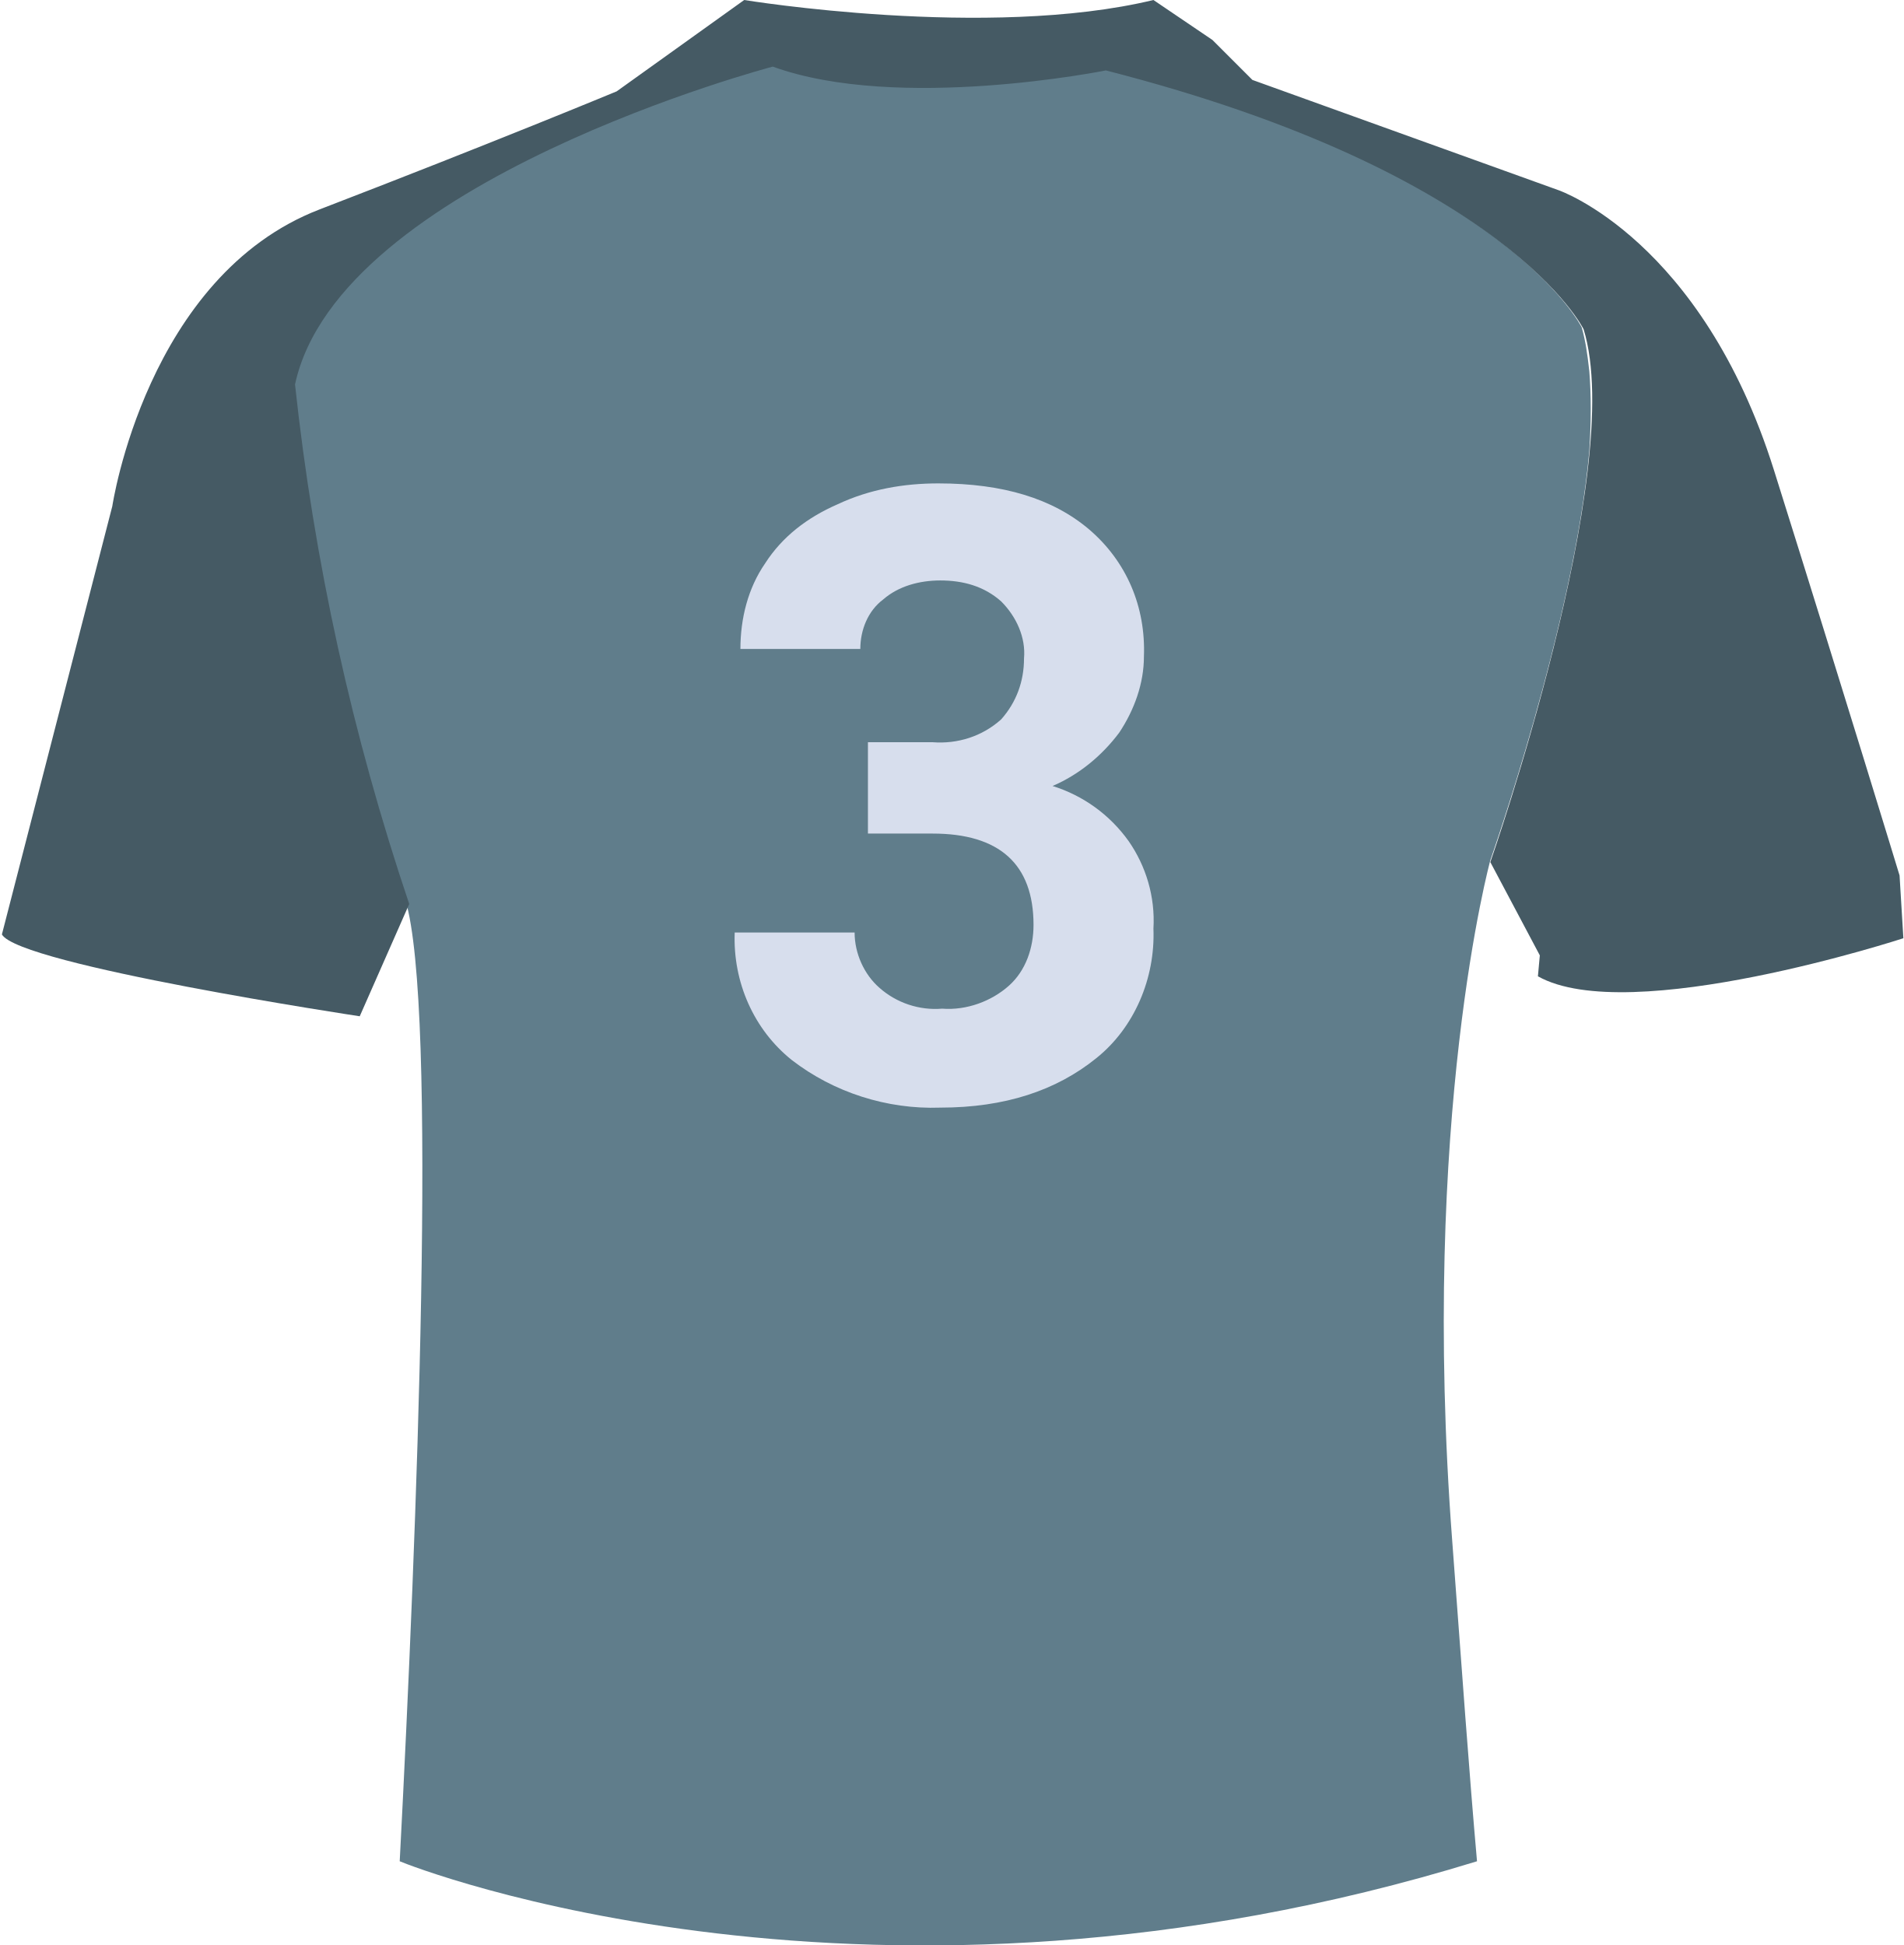
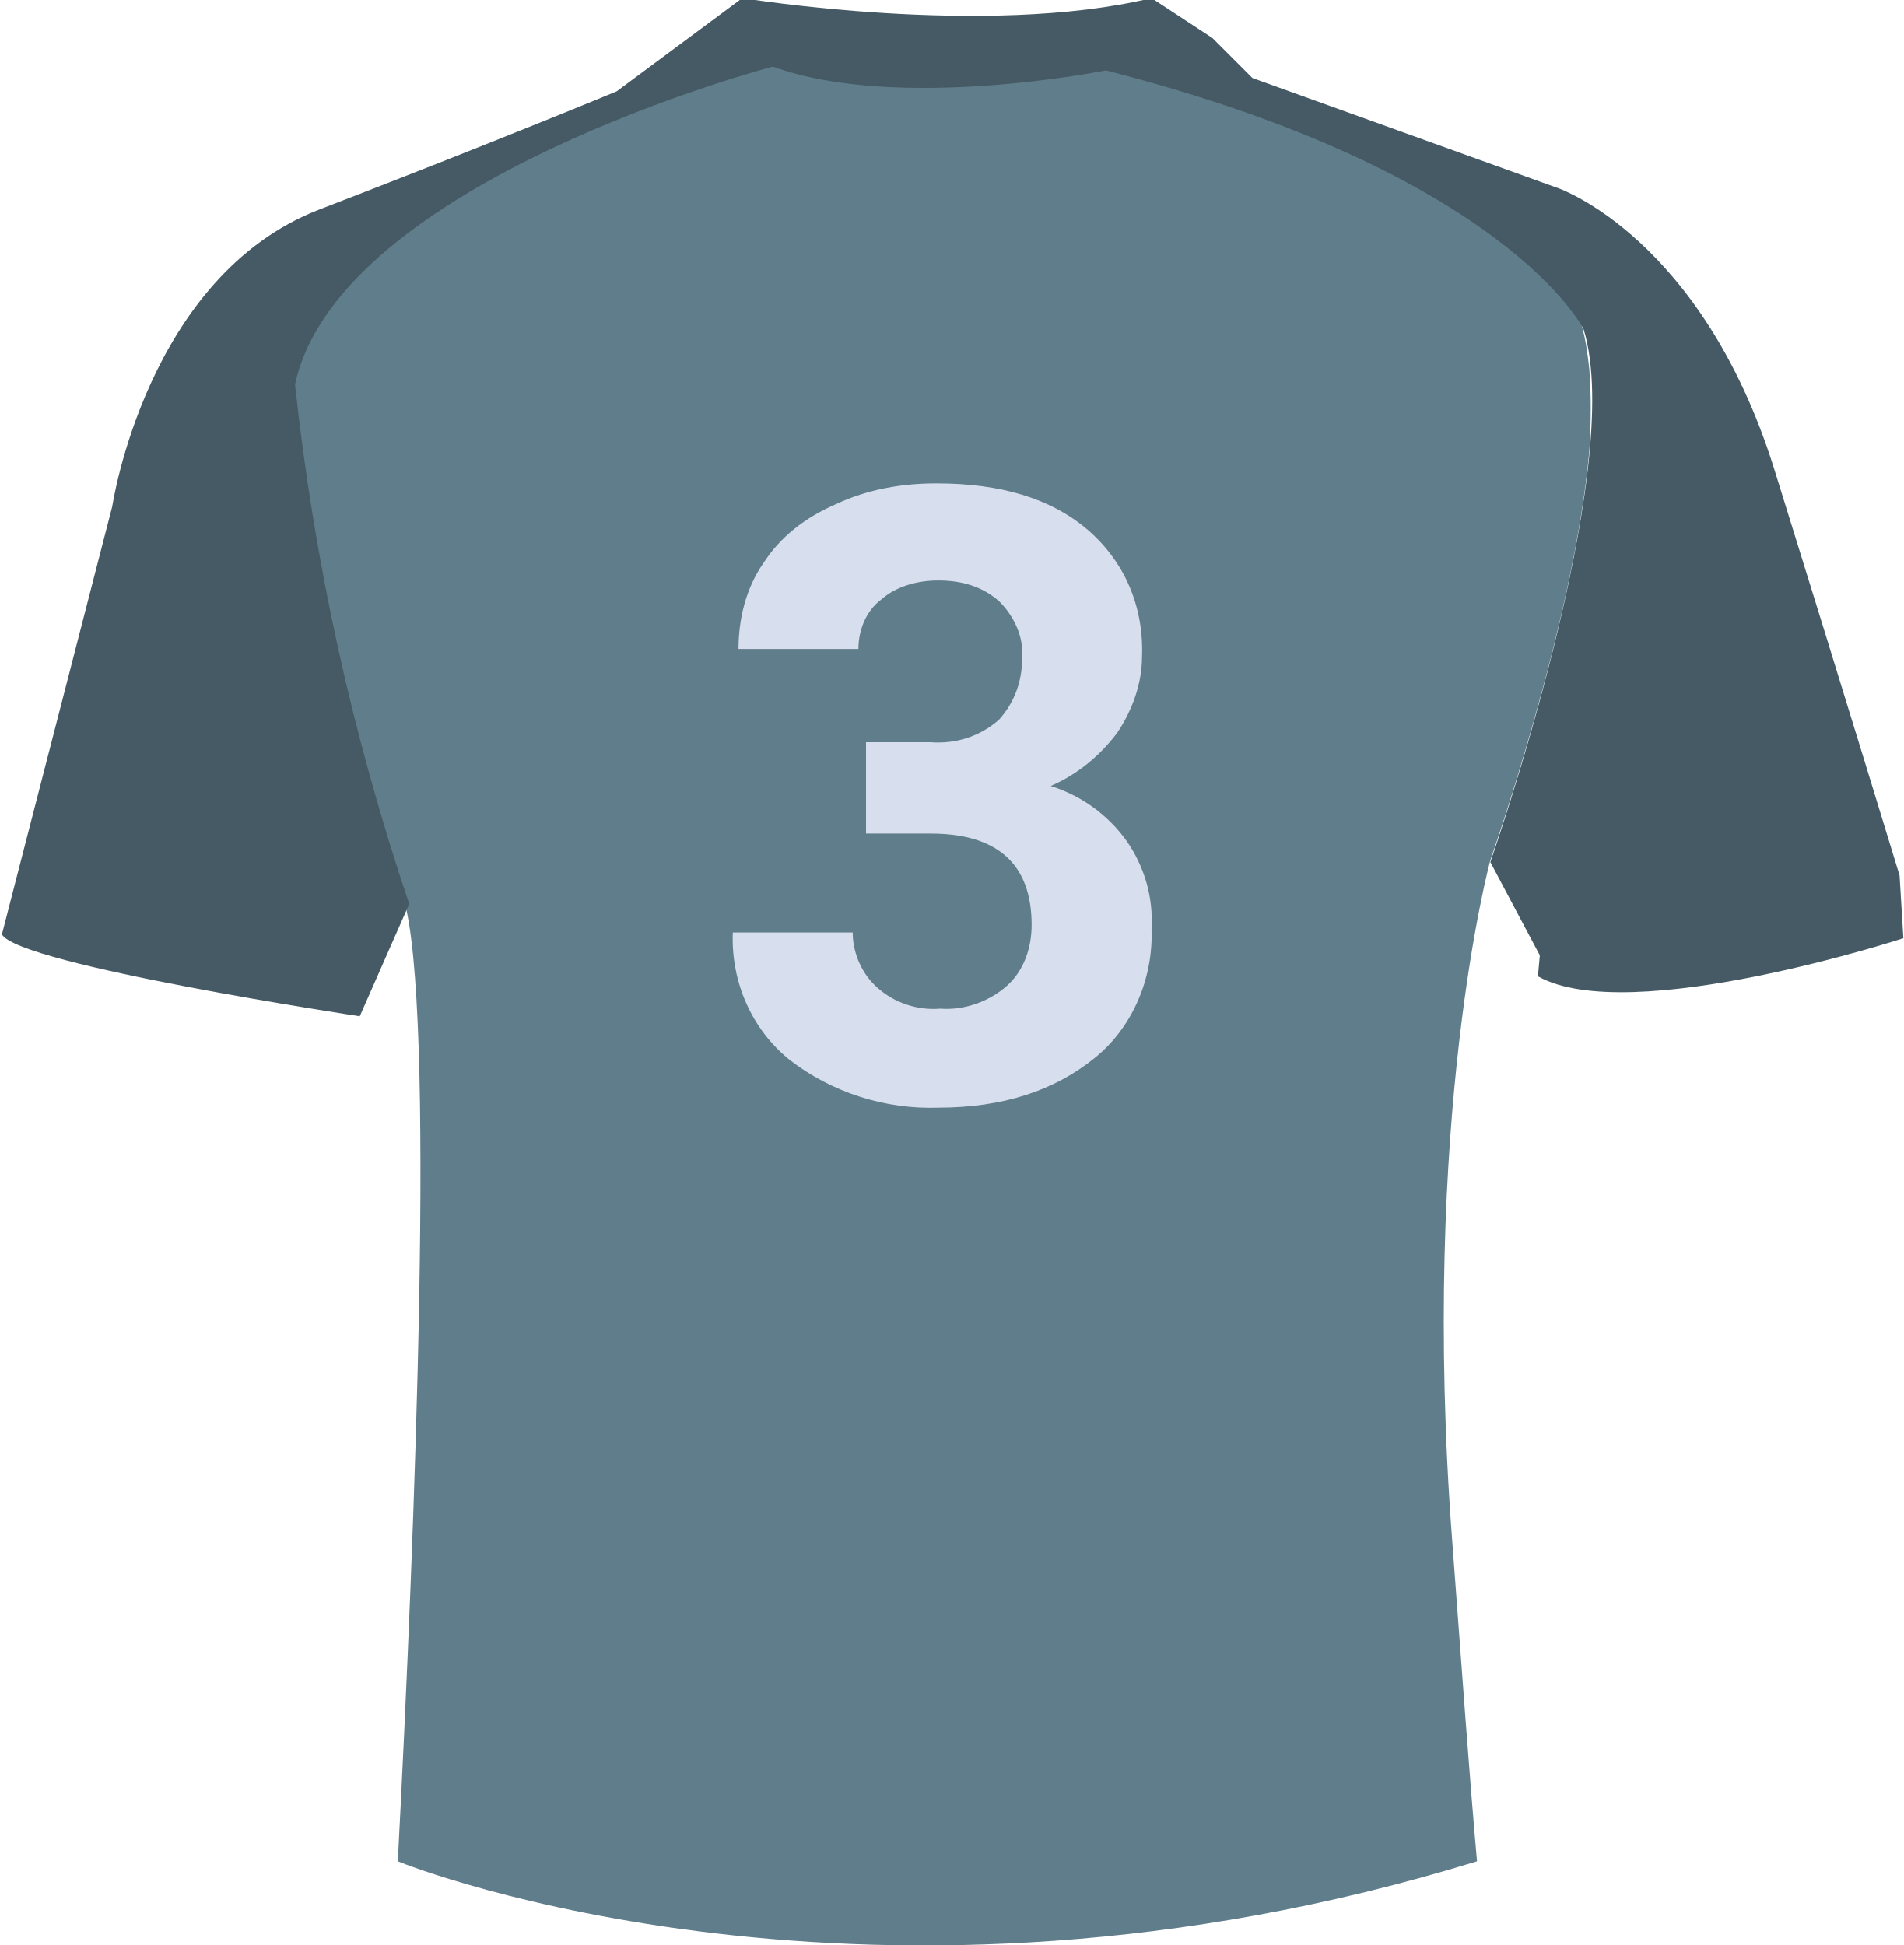
<svg xmlns="http://www.w3.org/2000/svg" version="1.1" id="Layer_1" x="0px" y="0px" viewBox="0 0 100 102.2" style="enable-background:new 0 0 100 102.2;" xml:space="preserve">
  <style type="text/css">
	.st0{fill:#607D8B;}
	.st1{fill:#D7DEED;}
	.st2{fill:#455A64;}
</style>
  <g id="Layer_2_00000150811551818032767540000016402534002555506604_">
    <g id="Layer_2-2">
-       <path class="st0" d="M83.5,23.7c-0.8,9-5.2,21.5-5.2,21.5S74.6,58.7,76.3,81c0.5,6.7,0.9,12.3,1.3,16.8c-31.8,9.8-55.9,0.3-56.6,0    c0.9-17.2,2-44.9,0.3-50.5c-2.4-7.2-4.2-14.6-5.3-22.1c-0.2-1.1-0.3-2.3-0.5-3.5c-0.1-0.6-0.1-1.1-0.2-1.7v0    C17.8,9.3,40.6,3.3,40.6,3.3C47.1,5.8,58,3.6,58,3.6C79.1,9,83.1,17.2,83.1,17.2c0.2,0.7,0.3,1.4,0.4,2.3    C83.6,20.7,83.6,22.2,83.5,23.7z" />
-       <path class="st1" d="M45.6,39l3.4,0c1.3,0.1,2.6-0.3,3.6-1.2c0.8-0.9,1.2-2,1.2-3.2c0.1-1.1-0.4-2.2-1.2-3c-0.9-0.8-2-1.1-3.2-1.1    c-1.1,0-2.2,0.3-3,1c-0.8,0.6-1.2,1.6-1.2,2.6l-6.3,0c0-1.6,0.4-3.2,1.3-4.5c0.9-1.4,2.2-2.4,3.8-3.1c1.7-0.8,3.5-1.1,5.3-1.1    c3.4,0,6,0.8,7.9,2.4c2,1.7,3,4.1,2.9,6.7c0,1.4-0.5,2.8-1.3,4c-0.9,1.2-2.1,2.2-3.5,2.8c1.6,0.5,3,1.5,4,2.9    c0.9,1.3,1.4,2.9,1.3,4.6c0.1,2.6-1,5.2-3,6.8c-2.1,1.7-4.8,2.6-8.2,2.6c-2.8,0.1-5.6-0.8-7.8-2.5c-2-1.6-3.1-4.1-3-6.7l6.3,0    c0,1.1,0.5,2.2,1.3,2.9c0.9,0.8,2.1,1.2,3.3,1.1c1.3,0.1,2.6-0.4,3.5-1.2c0.9-0.8,1.3-2,1.3-3.2c0-3.2-1.8-4.8-5.3-4.8h-3.4V39z" />
-       <path class="st2" d="M100,49.3c0,0-14.4,4.7-19.2,2l0.1-1.1l-2.6-4.9c0,0,7.2-20.6,4.9-28c0,0-4-8.2-25.1-13.6    c0,0-10.9,2.2-17.5-0.2c0,0-22.8,6-25.1,16.7c1,9.3,3,18.4,6,27.3l-2.6,5.9c0,0-17.9-2.7-18.8-4.3l5.8-22.5    c0,0,1.8-12.1,10.9-15.6s15.6-6.2,15.6-6.2L39.1,0c0,0,12.8,2.1,21.5,0l3.1,2.1l2.1,2.1l16.1,5.8c0,0,7.5,2.6,11.3,14.7    s6.6,21.3,6.6,21.3L100,49.3z" />
+       <path class="st0" d="M83.5,23.7c-0.8,9-5.2,21.5-5.2,21.5s-3.7,13.5-2,35.8c0.5,6.7,0.9,12.3,1.3,16.8c-31.8,9.8-56,0.3-56.7,0    c0.9-17.2,2-44.9,0.3-50.6c-2.4-7.2-4.2-14.6-5.3-22.1c-0.2-1.1-0.3-2.3-0.5-3.5c-0.1-0.6-0.1-1.1-0.2-1.7l0,0    C17.7,9.2,40.5,3.2,40.5,3.2C47,5.7,58,3.5,58,3.5c21.1,5.4,25.1,13.6,25.1,13.6c0.2,0.7,0.3,1.4,0.4,2.3    C83.6,20.7,83.6,22.2,83.5,23.7z" />
+       <path class="st1" d="M45.5,39h3.4c1.3,0.1,2.6-0.3,3.6-1.2c0.8-0.9,1.2-2,1.2-3.2c0.1-1.1-0.4-2.2-1.2-3c-0.9-0.8-2-1.1-3.2-1.1    c-1.1,0-2.2,0.3-3,1c-0.8,0.6-1.2,1.6-1.2,2.6h-6.3c0-1.6,0.4-3.2,1.3-4.5c0.9-1.4,2.2-2.4,3.8-3.1c1.7-0.8,3.5-1.1,5.3-1.1    c3.4,0,6,0.8,7.9,2.4c2,1.7,3,4.1,2.9,6.7c0,1.4-0.5,2.8-1.3,4c-0.9,1.2-2.1,2.2-3.5,2.8c1.6,0.5,3,1.5,4,2.9    c0.9,1.3,1.4,2.9,1.3,4.6c0.1,2.6-1,5.2-3,6.8c-2.1,1.7-4.8,2.6-8.2,2.6c-2.8,0.1-5.6-0.8-7.8-2.5c-2-1.6-3.1-4.1-3-6.7h6.3    c0,1.1,0.5,2.2,1.3,2.9c0.9,0.8,2.1,1.2,3.3,1.1c1.3,0.1,2.6-0.4,3.5-1.2s1.3-2,1.3-3.2c0-3.2-1.8-4.8-5.3-4.8h-3.4    C45.5,43.8,45.5,39,45.5,39z" />
+       <path class="st2" d="M100,49.3c0,0-14.4,4.7-19.2,2l0.1-1.1l-2.6-4.9c0,0,7.2-20.6,4.9-28c0,0-4-8.2-25.1-13.6    c0,0-10.9,2.2-17.5-0.2c0,0-22.8,6-25.1,16.7c1,9.3,3,18.4,6,27.3l-2.6,5.9c0,0-17.9-2.7-18.8-4.3l5.8-22.5    c0,0,1.8-12.1,10.9-15.6s15.6-6.2,15.6-6.2L39-0.1c0,0,12.8,2.1,21.5,0L63.7,2l2.1,2.1l16.1,5.8c0,0,7.5,2.6,11.3,14.7    C97,36.8,99.8,46,99.8,46L100,49.3z" />
    </g>
  </g>
-   <path class="st0" d="M73.9,85.4c-27.5,8.4-48.3,0.2-48.9,0H73.9z" />
</svg>
